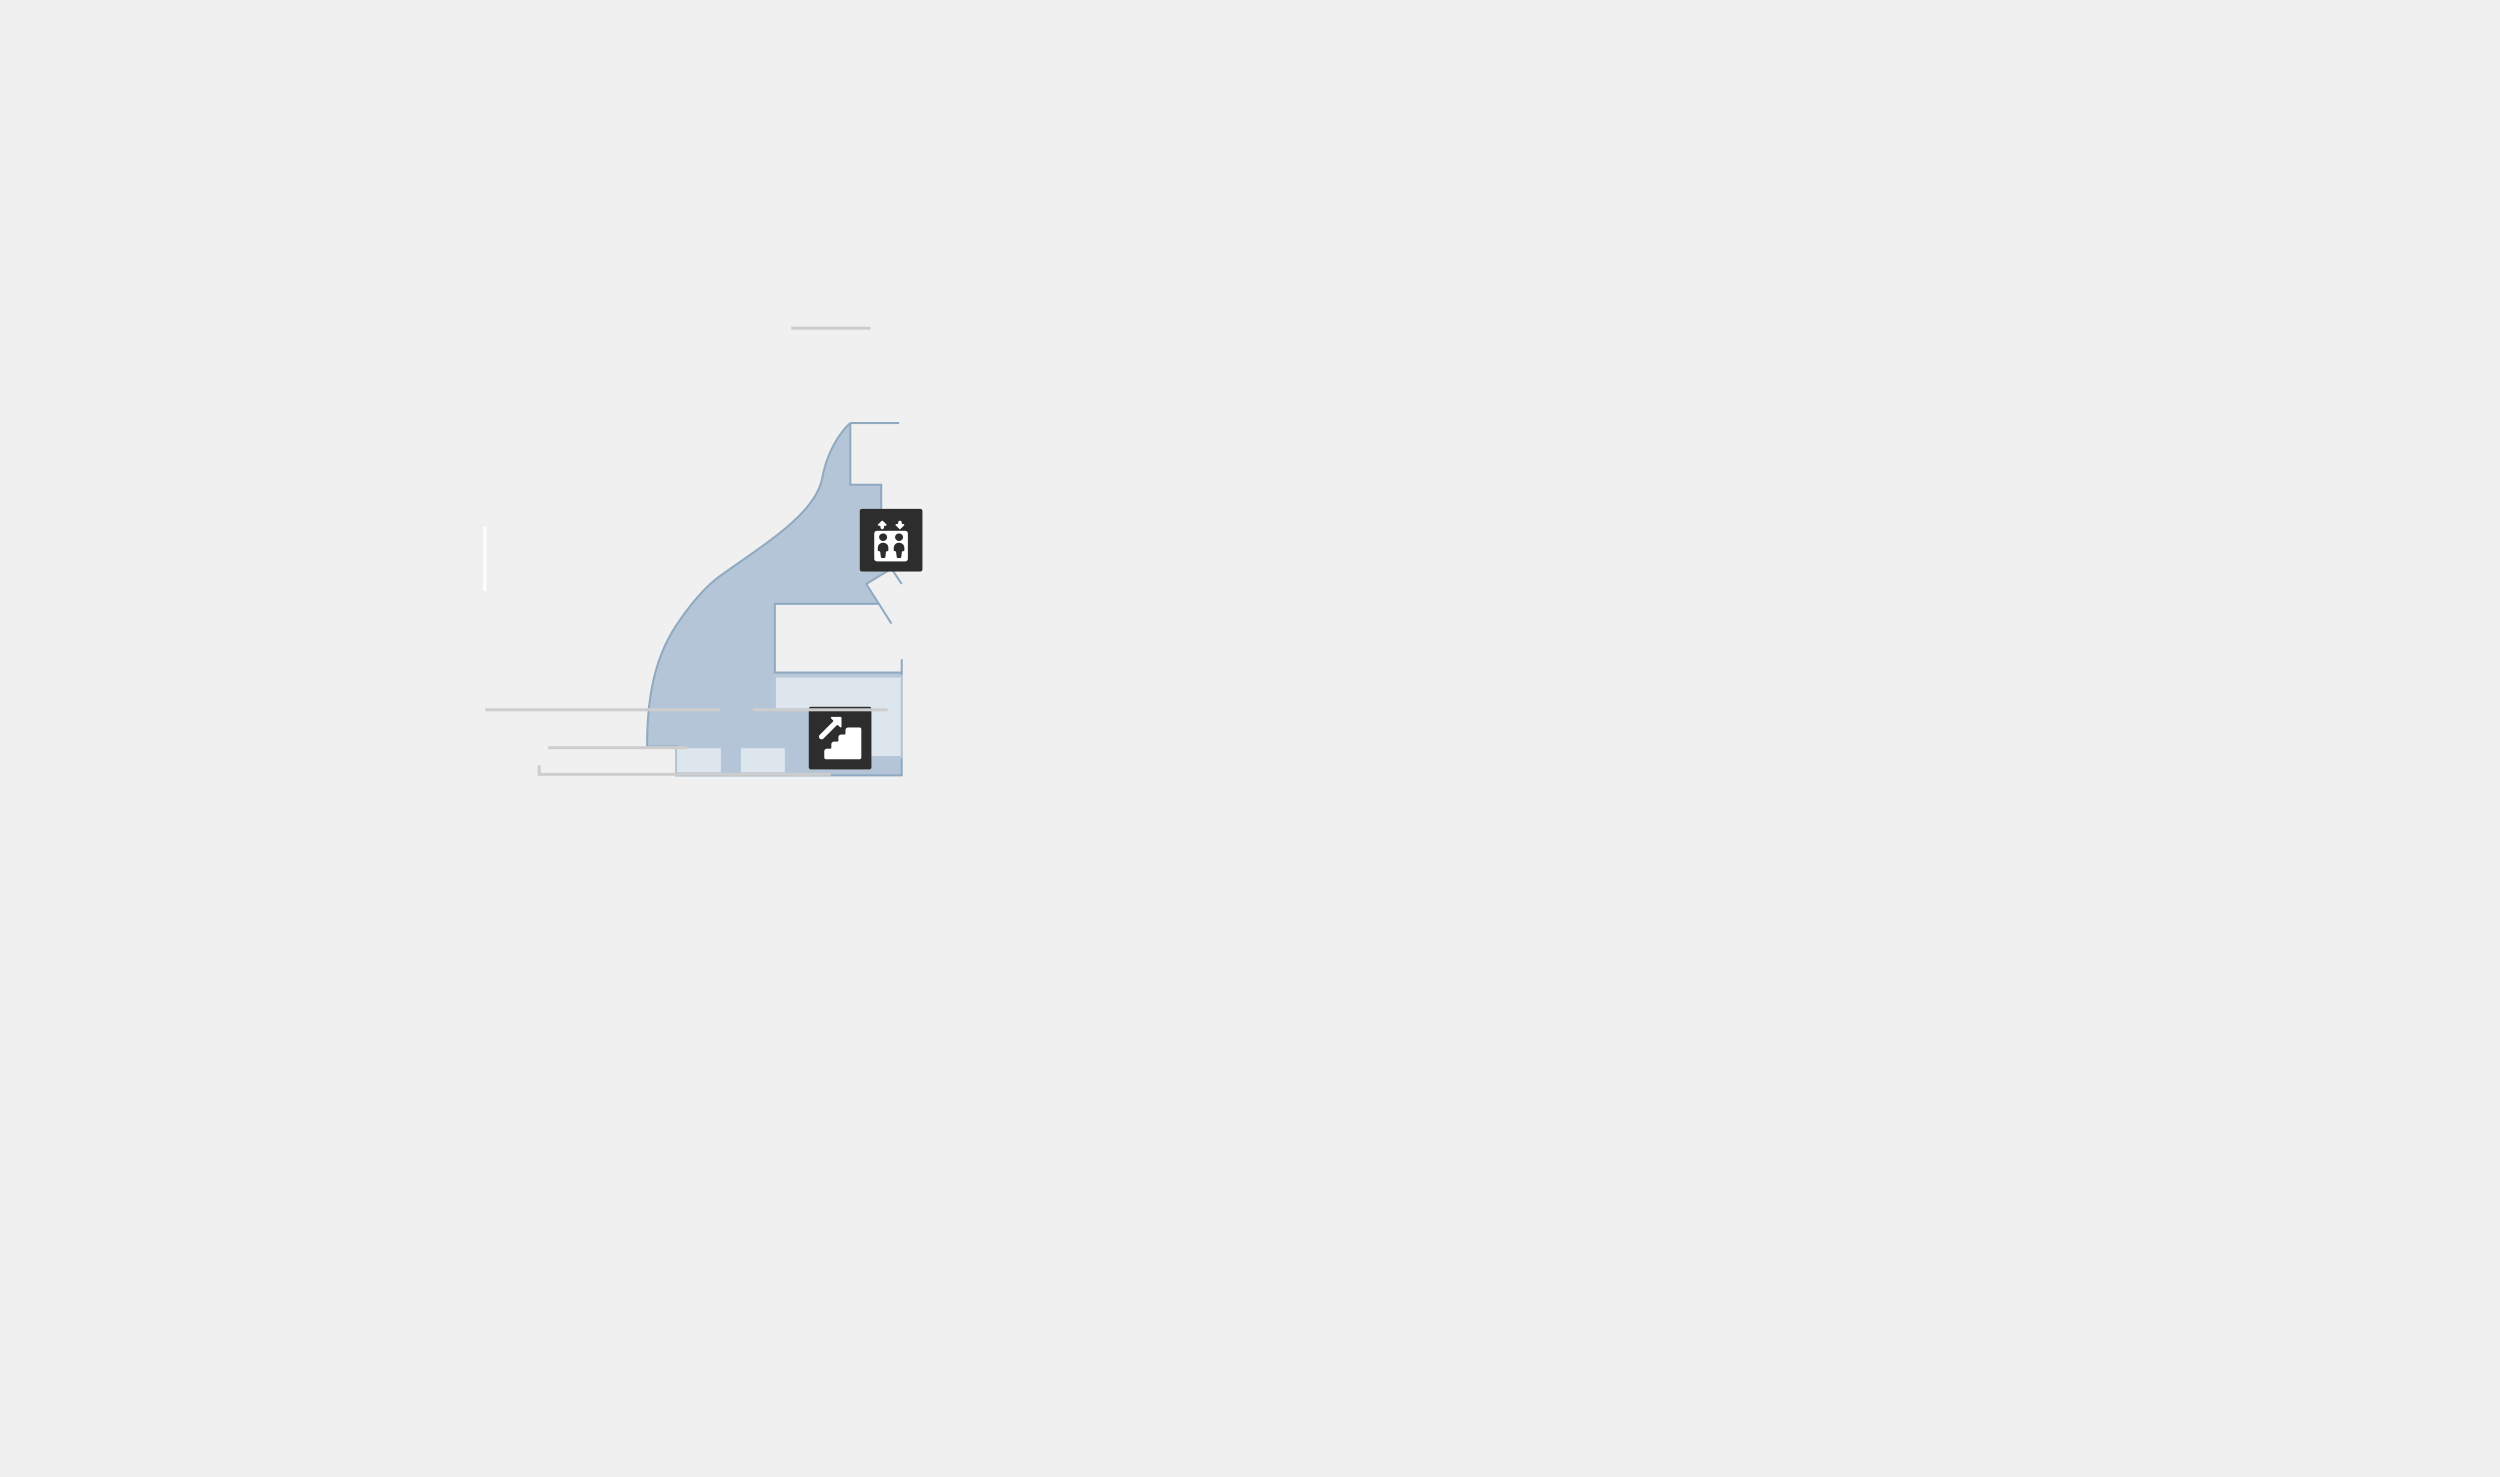
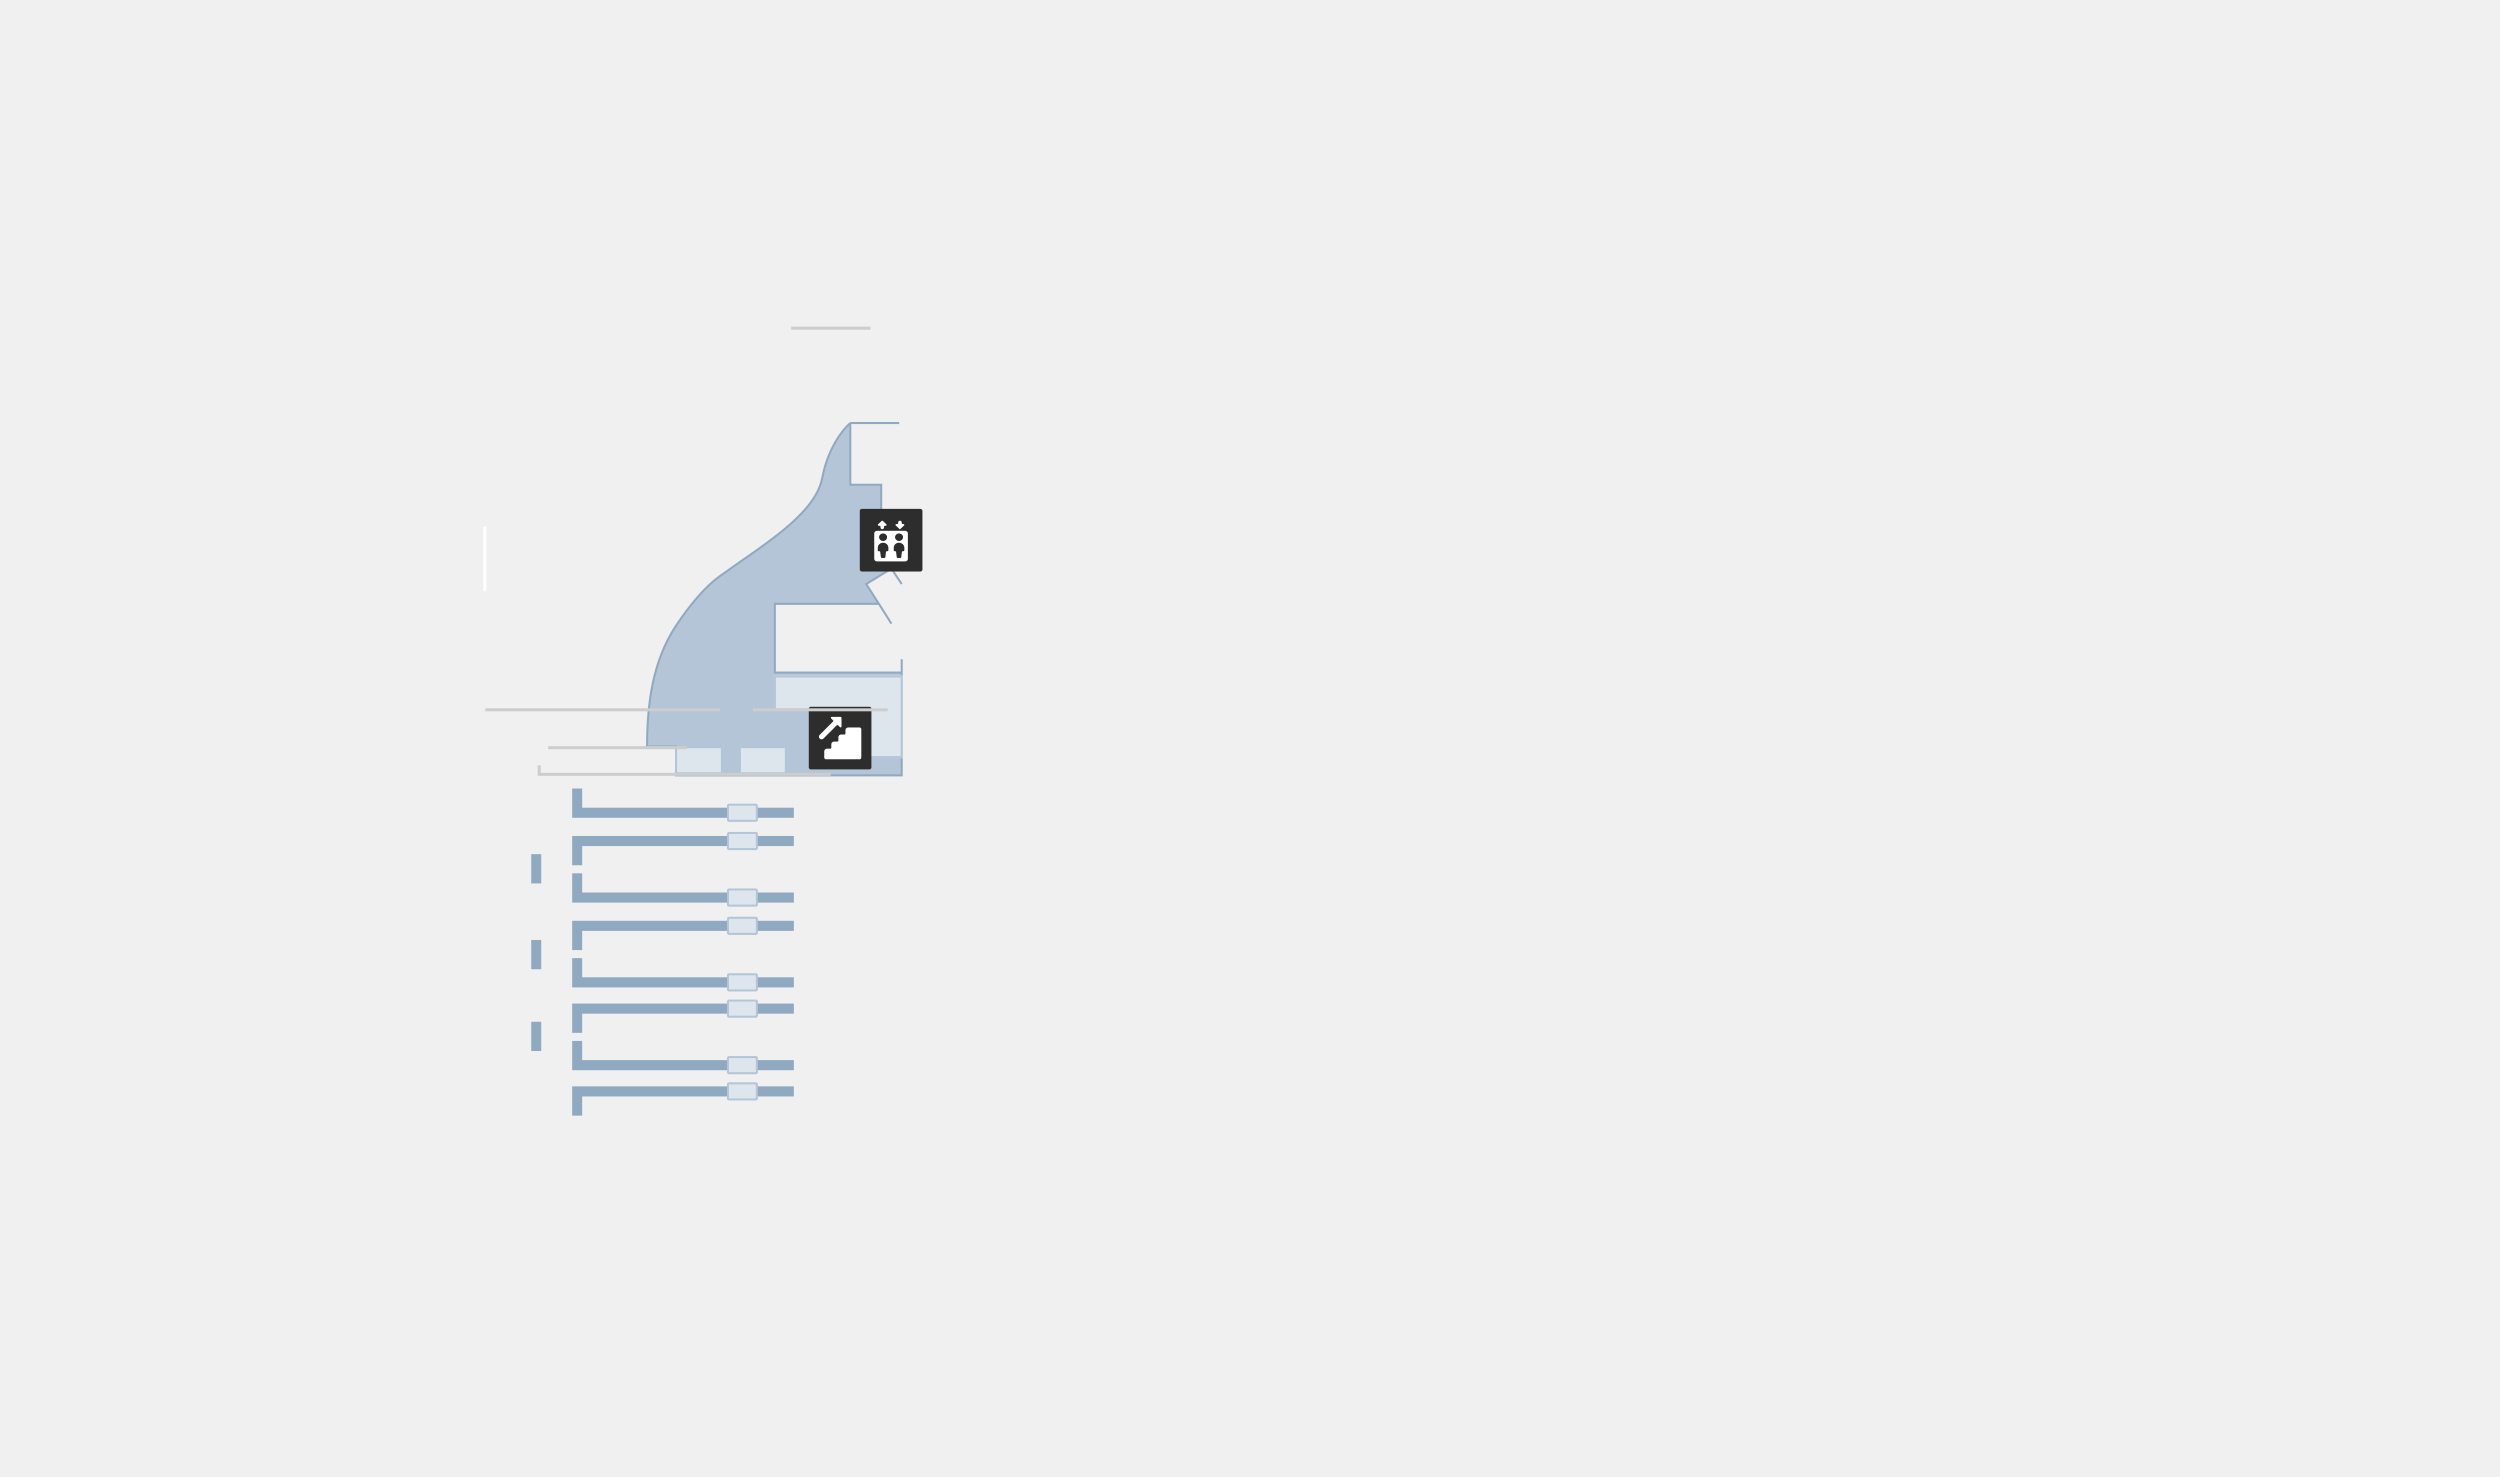
<svg xmlns="http://www.w3.org/2000/svg" version="1.2" viewBox="0 0 2475 1462" width="2475" height="1462">
  <defs>
    <clipPath clipPathUnits="userSpaceOnUse" id="cp1">
      <path d="m893.67 668.69v81.96h-87.98v-47.13h-39.55v-34.83z" />
    </clipPath>
  </defs>
  <style>.a{fill:#b3c5d6}.b{fill:none;stroke:#8fa9c0;stroke-width:2}.c{fill:#dde5ed}.d{fill:#2d2d2d}.e{fill:#fff}.f{fill:none;stroke:#fff;stroke-width:3}.g{fill:none;stroke:#cdcdcd;stroke-width:3}.h{fill:#dde5ed;stroke:#b3c5d6;stroke-width:2}</style>
  <path class="a" d="m669.3 767.6h223.4v-101.8h-125.6v-68h103l-12.5-19.6 24.9-15.3-10.1-15.2v-67.8h-30.6v-61.1c-7 5.8-22.2 24.7-27.7 54-6.9 36.7-59.1 66.9-101.8 97.8-14.6 10.5-30.2 29.4-43.3 49.2-23 35-28.4 77.4-28.4 119.3h28.7z" />
  <path class="b" d="m841.8 418.8c-7 5.8-22.2 24.7-27.7 54-6.9 36.7-59.1 66.9-101.8 97.8-14.6 10.5-30.2 29.4-43.3 49.2-23 35-28.4 77.4-28.4 119.3h28.7v28.5h223.4v-101.8m-50.9-247v61.1h30.6v67.8l10.1 15.2m-40.7-144.1h48.4m2.5 159.4l-10.2-15.3m0 0l-24.9 15.3 12.5 19.6m0 0h-103v68h125.6m-10.2-48.4l-12.4-19.6m22.6 68v-13.2" />
  <path class="c" d="m893.7 668.7v81.9h-88v-47.1h-39.6v-34.8z" />
  <g clip-path="url(#cp1)">
    <path class="a" d="m893.7 668.7h2v-2h-2zm0 81.9v2h2v-2zm-88 0h-2v2h2zm0-47.1h2v-2h-2zm-39.6 0h-2v2h2zm0-34.8v-2h-2v2zm127.6 0h-2v81.9h2 2v-81.9zm0 81.9v-2h-88v2 2h88zm-88 0h2v-47.1h-2-2v47.1zm0-47.1v-2h-39.6v2 2h39.6zm-39.6 0h2v-34.8h-2-2v34.8zm0-34.8v2h127.6v-2-2h-127.6z" />
  </g>
  <path fill-rule="evenodd" class="d" d="m853.2 503.8h58c1.1 0 2 0.9 2 2v58c0 1.1-0.9 2-2 2h-58c-1.1 0-2-0.9-2-2v-58c0-1.1 0.9-2 2-2z" />
  <path class="e" d="m869.9 520.5h0.9c0.5 0 0.9 0.4 0.9 0.8v0.9c0 0.9 0.7 1.7 1.7 1.7 1 0 1.8-0.8 1.8-1.7v-0.9c0-0.4 0.3-0.8 0.8-0.8h0.9c0.4 0 0.7-0.2 0.8-0.5 0.2-0.3 0.1-0.7-0.2-0.9l-3.5-3.4q-0.2-0.2-0.6-0.2-0.4 0-0.6 0.2l-3.5 3.4c-0.3 0.2-0.3 0.6-0.2 0.9 0.1 0.3 0.5 0.5 0.8 0.5z" />
  <path class="e" d="m890.3 523.6q0.2 0.3 0.6 0.3 0.4 0 0.6-0.3l3.5-3.4c0.3-0.2 0.4-0.6 0.2-0.9-0.1-0.3-0.4-0.5-0.8-0.5h-0.9c-0.4 0-0.8-0.4-0.8-0.8v-0.9c0-0.9-0.8-1.6-1.8-1.6-1 0-1.7 0.7-1.7 1.6v0.9c0 0.4-0.4 0.8-0.9 0.8h-0.9c-0.3 0-0.7 0.2-0.8 0.5-0.1 0.3-0.1 0.7 0.2 0.9z" />
  <path class="e" d="m896.2 525.5c1.4 0 2.6 1.2 2.6 2.6v25.2c0 1.3-1.2 2.5-2.6 2.5h-28c-1.5 0-2.7-1.2-2.7-2.5v-25.2c0-1.4 1.2-2.6 2.7-2.6zm-21.9 11.8c-2.9 0-5.3 2.2-5.3 5v2.6c0 0.4 0.4 0.8 0.9 0.8h0.6c0.5 0 0.9 0.3 0.9 0.7l0.7 5.3c0.1 0.4 0.4 0.7 0.9 0.7h2.6c0.4 0 0.8-0.3 0.9-0.7l0.6-5.3c0.1-0.4 0.5-0.7 0.9-0.7h0.7c0.4 0 0.8-0.4 0.8-0.8v-2.6c0-2.8-2.3-5-5.2-5zm15.7 0c-2.9 0-5.2 2.2-5.2 5v2.6c0 0.4 0.4 0.8 0.9 0.8h0.6c0.4 0 0.8 0.3 0.8 0.7l0.7 5.3c0.1 0.4 0.5 0.7 0.9 0.7h2.6c0.5 0 0.9-0.3 0.9-0.7l0.7-5.3c0-0.4 0.4-0.7 0.9-0.7h0.6c0.5 0 0.9-0.4 0.9-0.8v-2.6c0-2.8-2.4-5-5.3-5zm-15.7-9.2c-2.2 0-4 1.6-4 3.7 0 2.1 1.8 3.8 4 3.8 2.2 0 3.9-1.7 3.9-3.8 0-2.1-1.7-3.7-3.9-3.7zm15.7 0c-2.1 0-3.9 1.6-3.9 3.7 0 2.1 1.8 3.8 3.9 3.8 2.2 0 4-1.7 4-3.8 0-2.1-1.8-3.7-4-3.7z" />
  <path class="f" d="m480 585.2v-63.9" />
  <path fill-rule="evenodd" class="d" d="m802.7 699.7h58c1.1 0 2 0.9 2 2v58c0 1.1-0.9 2-2 2h-58c-1.1 0-2-0.9-2-2v-58c0-1.1 0.9-2 2-2z" />
  <path class="e" d="m852.7 721.9c0-0.9-0.7-1.7-1.7-1.7h-11.4c-1.4 0-2.6 1.2-2.6 2.6v3.5c0 0.5-0.4 0.9-0.9 0.9h-3.5c-1.4 0-2.6 1.2-2.6 2.6v3.5c0 0.5-0.4 0.9-0.9 0.9h-3.5c-1.4 0-2.6 1.2-2.6 2.6v3.5c0 0.5-0.4 0.9-0.9 0.9h-3.5c-1.4 0-2.6 1.2-2.6 2.6v6.1c0 1 0.8 1.8 1.7 1.8h33.3c1 0 1.7-0.8 1.7-1.8z" />
  <path class="e" d="m831.6 719.9c0.2 0.3 0.6 0.3 0.9 0.2 0.3-0.1 0.6-0.4 0.6-0.8v-8.7c0-0.5-0.4-0.9-0.9-0.9h-8.8c-0.3 0-0.6 0.2-0.8 0.5-0.1 0.3 0 0.7 0.2 1l1.9 1.9q0.3 0.2 0.3 0.6 0 0.4-0.3 0.6l-13.2 13.2c-1 1-1 2.7 0 3.7 1 1 2.7 1 3.7 0l13.2-13.2q0.3-0.2 0.6-0.2 0.4 0 0.7 0.2z" />
  <path class="g" d="m480.4 702.7h232.4" />
  <path fill-rule="evenodd" class="h" d="m733.5 739.7h43.5c0.5 0 1 0.4 1 1v23.9c0 0.6-0.5 1-1 1h-43.5c-0.5 0-1-0.4-1-1v-23.9c0-0.6 0.5-1 1-1z" />
  <path class="g" d="m745.4 702.7h133.4m-95.5-377.8h78.5" />
  <path fill-rule="evenodd" class="h" d="m670.3 739.7h43.4c0.6 0 1 0.4 1 1v23.9c0 0.6-0.4 1-1 1h-43.4c-0.6 0-1-0.4-1-1v-23.9c0-0.6 0.4-1 1-1z" />
  <path class="g" d="m542.7 740.2h137.4" />
  <path class="g" d="m822.5 766.6h-288.7v-9" />
+   <rect x="525.92" y="1011.53" width="9.886" height="28.986" fill="#8FA9C0" />
+   <rect x="525.92" y="930.564" width="9.886" height="28.986" fill="#8FA9C0" />
+   <rect x="525.92" y="845.604" width="9.886" height="28.986" fill="#8FA9C0" />
+   <path d="M785.914 1075.49V1085.49H576.339V1104.48H566.453V1075.49H785.914Z" fill="#8FA9C0" />
+   <path d="M785.914 1059.5V1049.51H576.339V1030.52H566.453V1059.5H785.914Z" fill="#8FA9C0" />
+   <path d="M785.914 993.533V1003.53H576.339V1022.52H566.453V993.533H785.914Z" fill="#8FA9C0" />
+   <path d="M785.914 977.541V967.546H576.339V948.556H566.453V977.541H785.914Z" fill="#8FA9C0" />
+   <path d="M785.914 911.58V921.575H576.339V940.565H566.453V911.58H785.914Z" fill="#8FA9C0" />
+   <path d="M785.914 809.619V799.624H576.339V780.633H566.453V809.619H785.914Z" fill="#8FA9C0" />
+   <path d="M785.914 893.588V883.593H576.339V864.603H566.453V893.588H785.914Z" fill="#8FA9C0" />
+   <path d="M785.914 827.611V837.606H576.339V856.597H566.453V827.611H785.914Z" fill="#8FA9C0" />
+   <rect x="720.68" y="1072.49" width="28.646" height="15.991" rx="1" fill="#DDE5ED" stroke="#B3C5D6" stroke-width="2" />
+   <rect x="720.68" y="1046.51" width="28.646" height="15.991" rx="1" fill="#DDE5ED" stroke="#B3C5D6" stroke-width="2" />
+   <rect x="720.68" y="990.533" width="28.646" height="15.991" rx="1" fill="#DDE5ED" stroke="#B3C5D6" stroke-width="2" />
+   <rect x="720.68" y="964.549" width="28.646" height="15.991" rx="1" fill="#DDE5ED" stroke="#B3C5D6" stroke-width="2" />
+   <rect x="720.68" y="908.58" width="28.646" height="15.991" rx="1" fill="#DDE5ED" stroke="#B3C5D6" stroke-width="2" />
+   <rect x="720.68" y="880.588" width="28.646" height="15.991" rx="1" fill="#DDE5ED" stroke="#B3C5D6" stroke-width="2" />
+   <rect x="720.68" y="824.619" width="28.646" height="15.991" rx="1" fill="#DDE5ED" stroke="#B3C5D6" stroke-width="2" />
+   <rect x="720.68" y="796.63" width="28.646" height="15.991" rx="1" fill="#DDE5ED" stroke="#B3C5D6" stroke-width="2" />
</svg>
